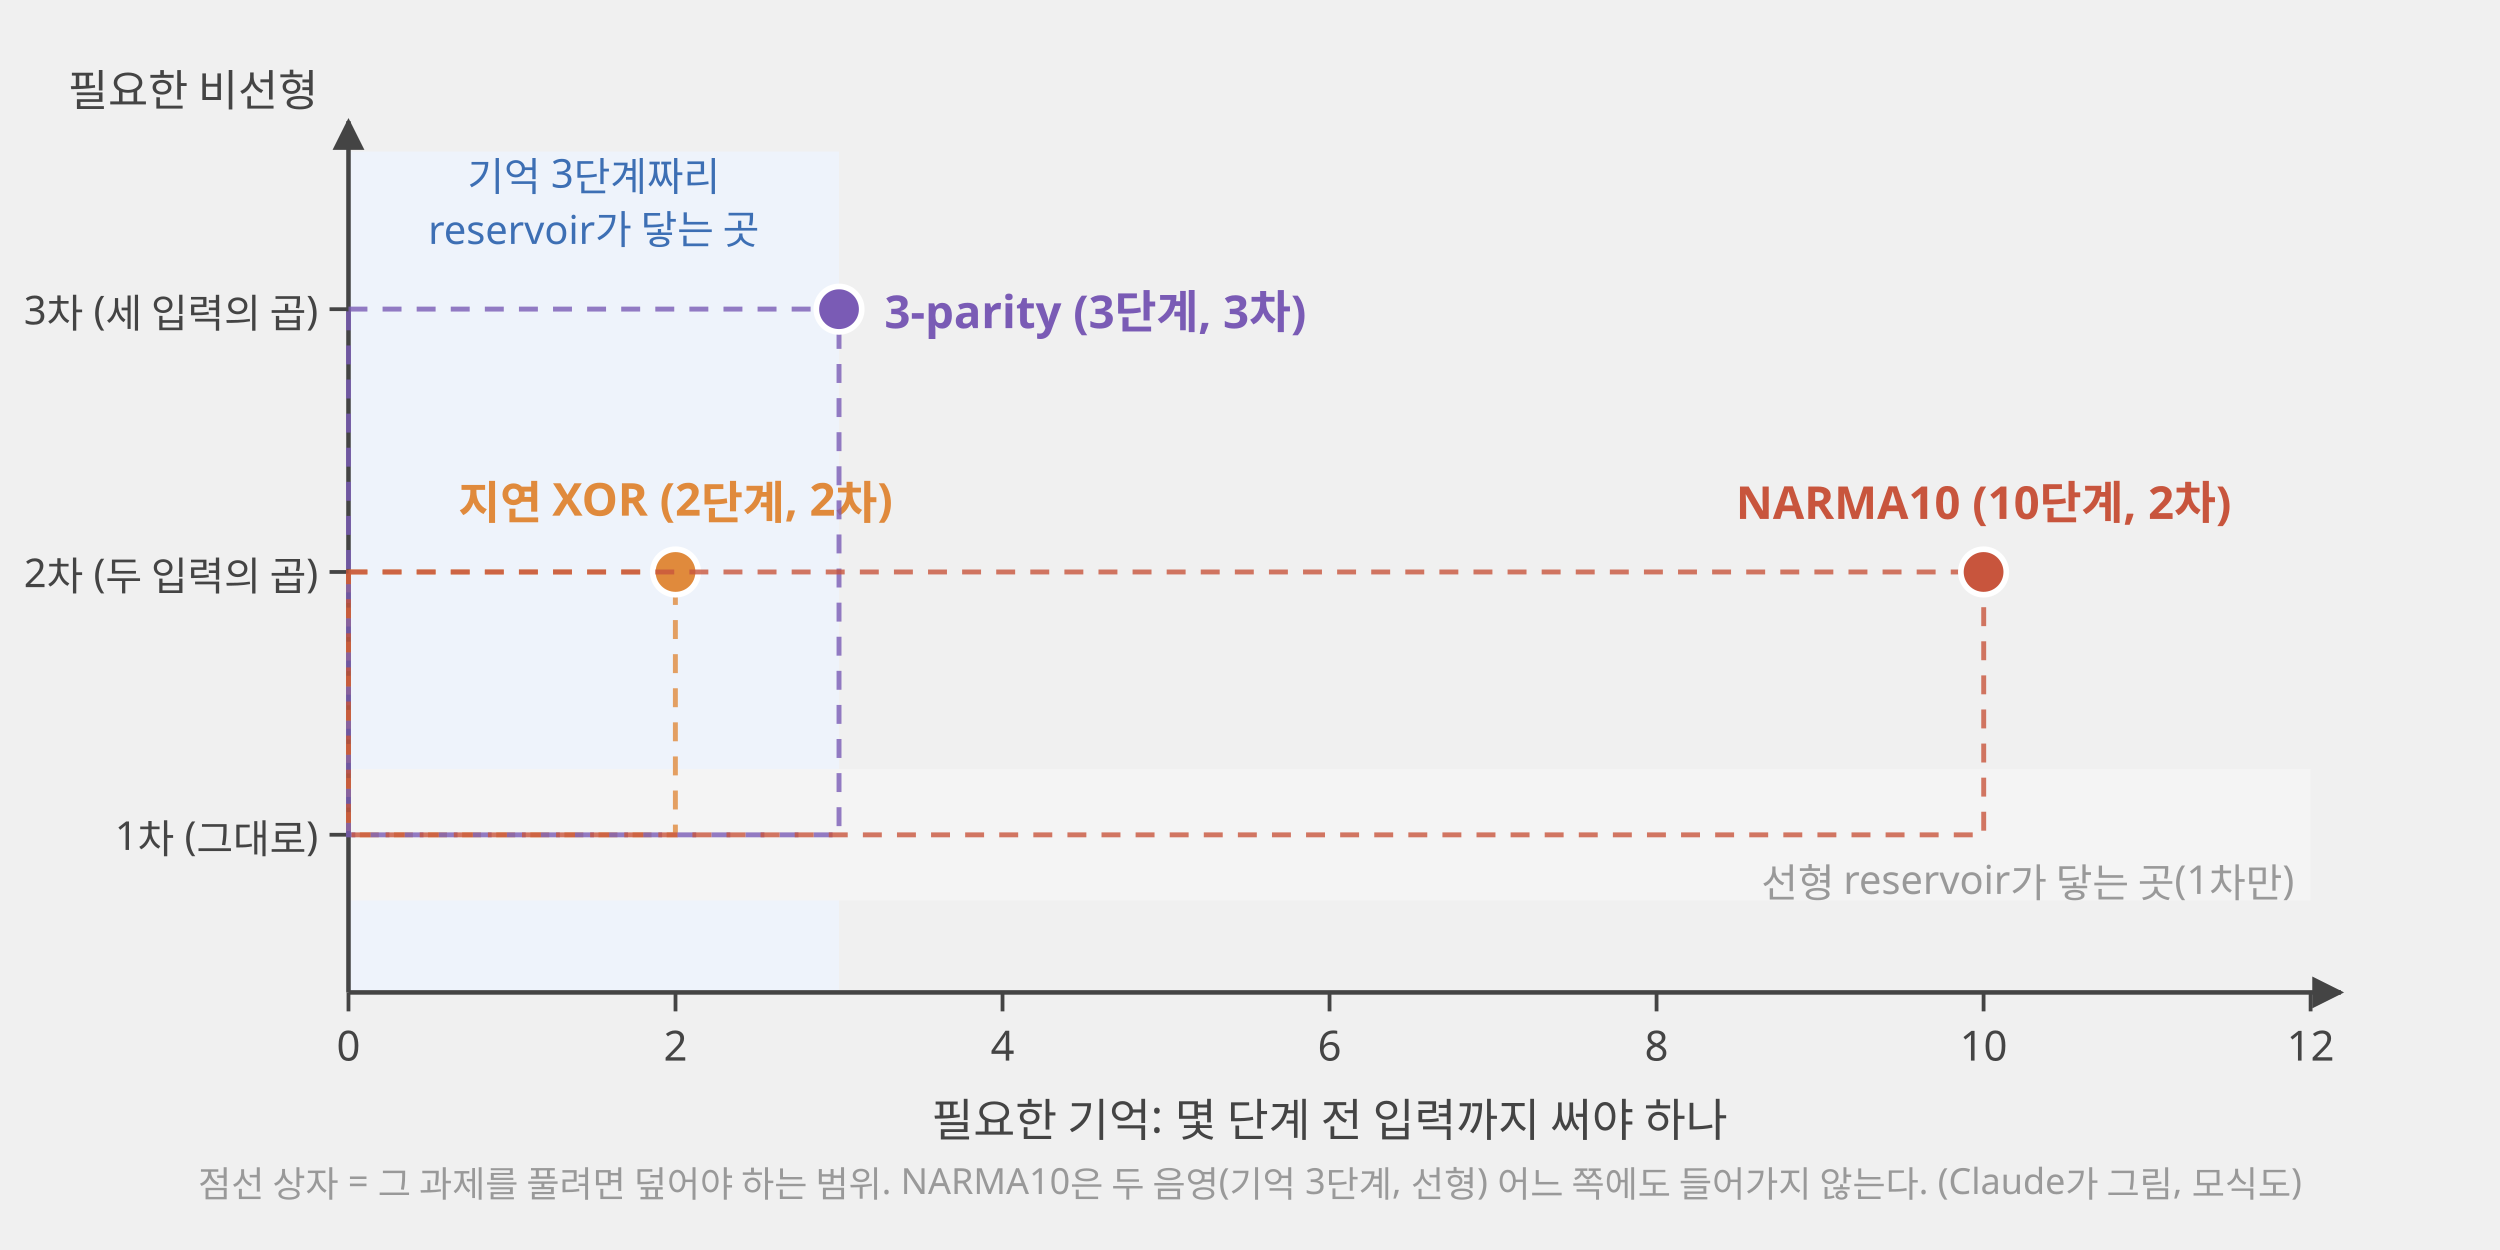
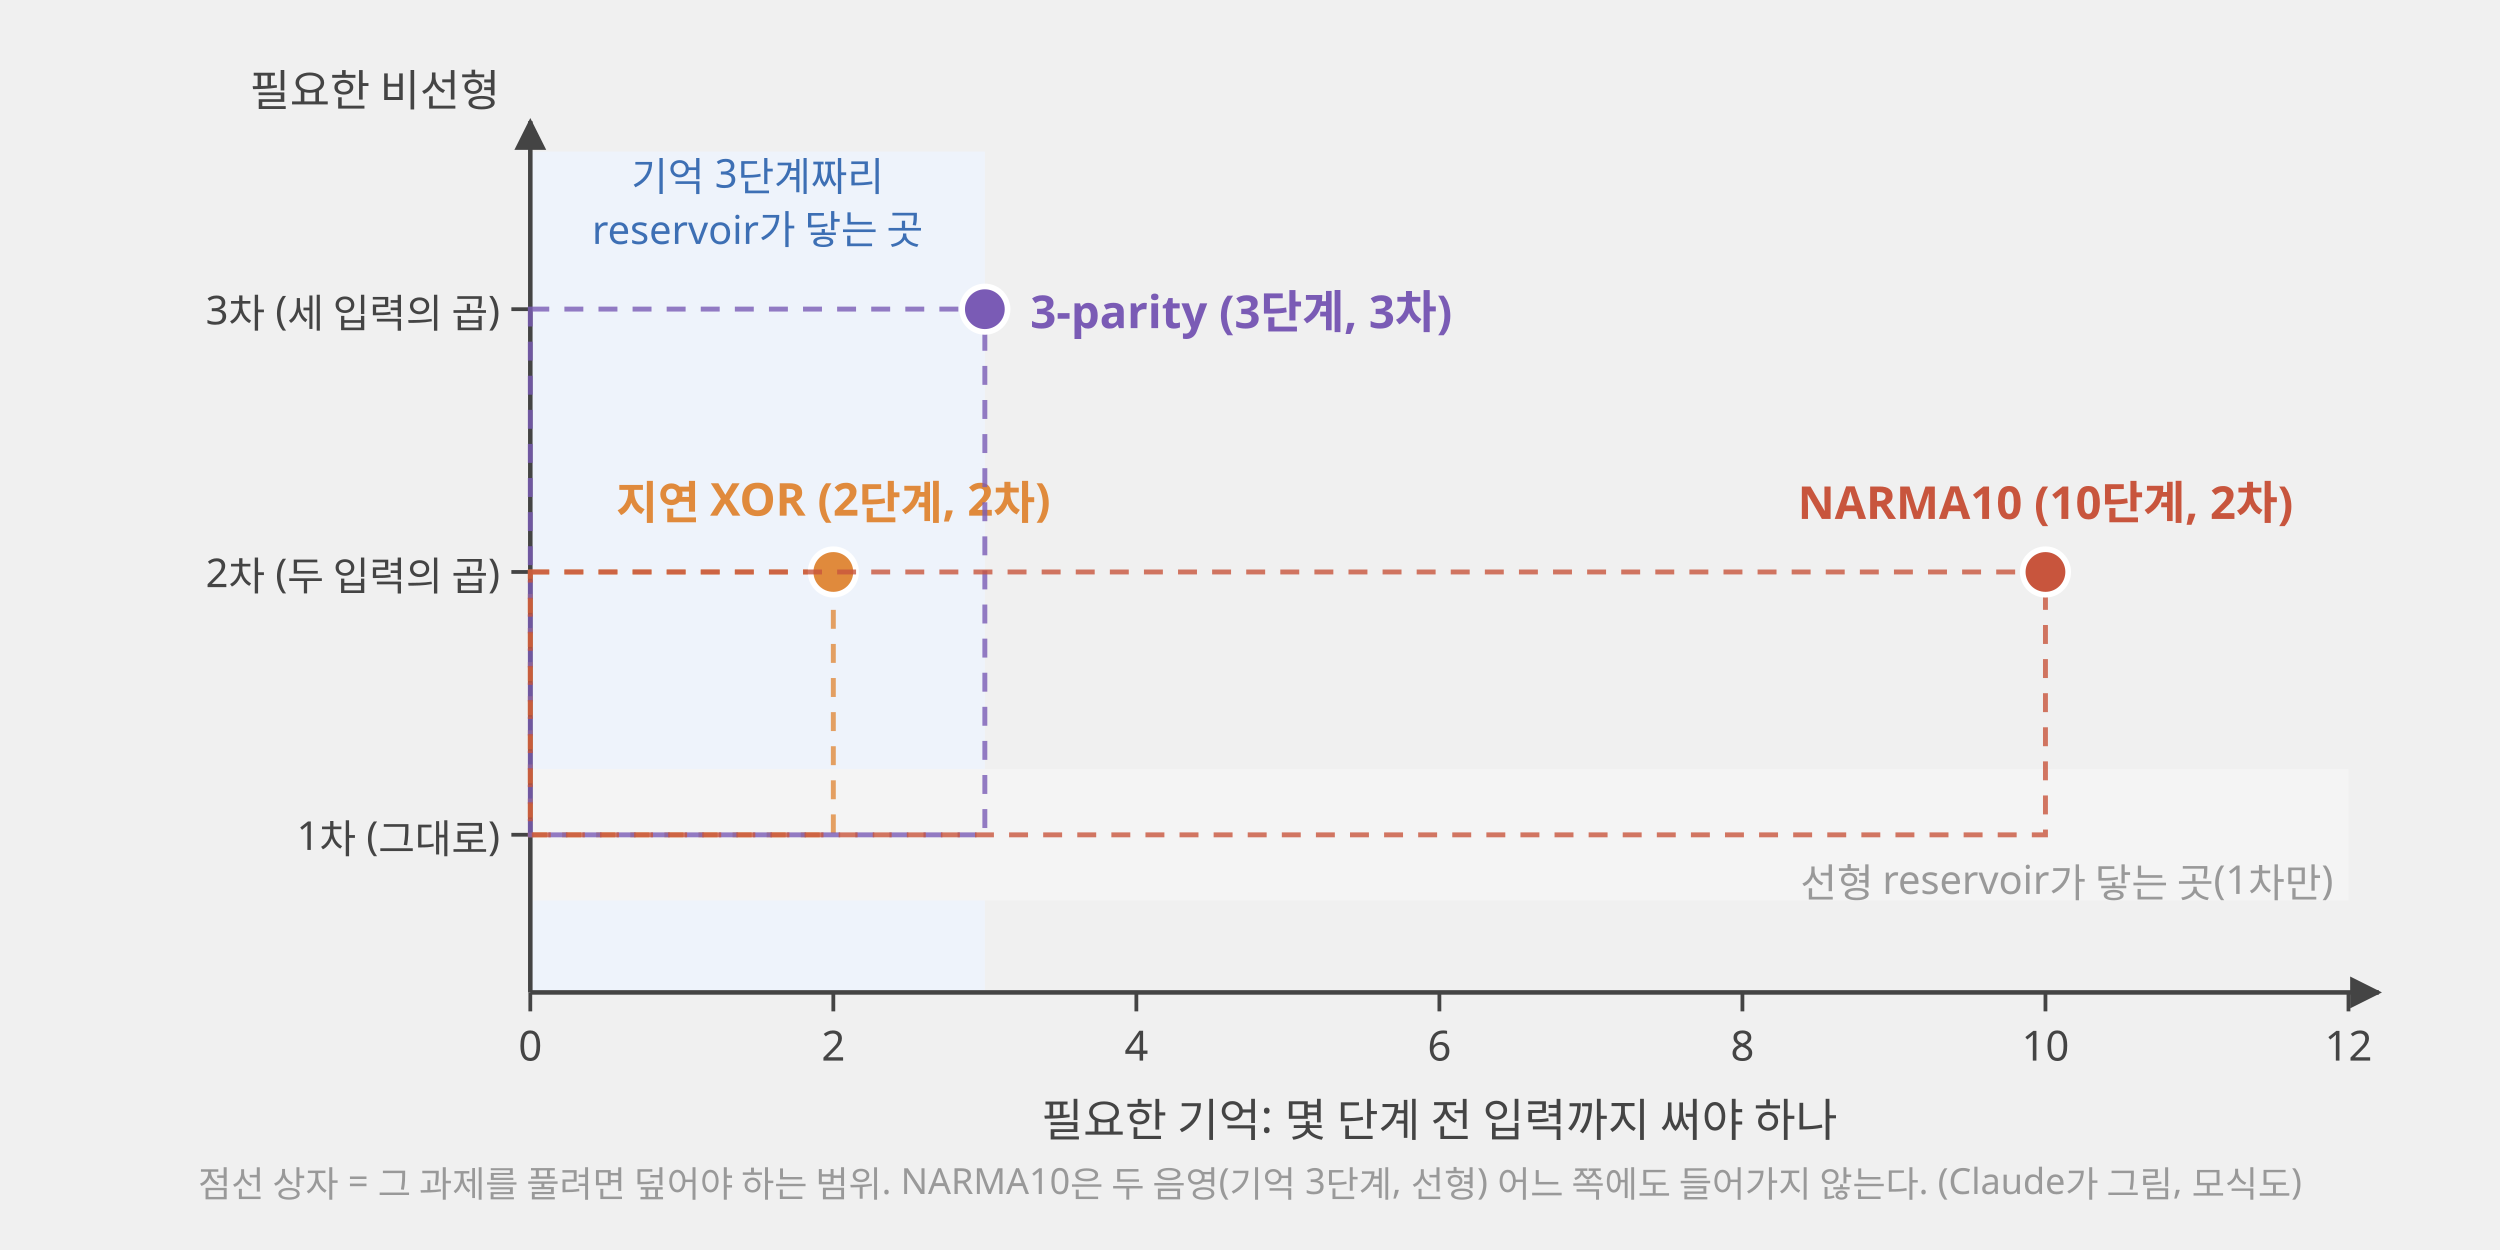
<svg xmlns="http://www.w3.org/2000/svg" viewBox="0 0 660 330" width="100%" font-family="Noto Sans KR, Malgun Gothic, sans-serif" font-size="13" fill="#444">
  <defs>
    <marker id="arr" viewBox="0 0 10 10" refX="9" refY="5" markerWidth="7" markerHeight="7" orient="auto-start-reverse">
      <path d="M0,0 L10,5 L0,10 z" fill="#444" />
    </marker>
  </defs>
-   <rect x="92.0" y="40.0" width="129.5" height="222.0" rx="0" fill="#eef3fb" stroke="none" stroke-width="1.2" />
-   <text x="156.75" y="50.406" font-size="10.5" fill="#3d6fb4" text-anchor="middle" font-weight="normal">기억 3단계짜리</text>
-   <text x="156.75" y="64.406" font-size="10.5" fill="#3d6fb4" text-anchor="middle" font-weight="normal">reservoir가 닿는 곳</text>
-   <rect x="92.0" y="203.031" width="518.0" height="34.688" rx="0" fill="#f4f4f4" stroke="none" stroke-width="1.2" />
-   <text x="605.683" y="236.863" font-size="10.5" fill="#999" text-anchor="end" font-weight="normal">선형 reservoir가 닿는 곳(1차만)</text>
-   <line x1="92" y1="262" x2="618" y2="262" stroke="#444" stroke-width="1.2" marker-end="url(#arr)" />
-   <line x1="92" y1="262" x2="92" y2="32" stroke="#444" stroke-width="1.2" marker-end="url(#arr)" />
-   <line x1="92.0" y1="262" x2="92.0" y2="267" stroke="#444" stroke-width="1" />
-   <text x="92.0" y="280" font-size="11" fill="#444" text-anchor="middle" font-weight="normal">0</text>
-   <line x1="178.333" y1="262" x2="178.333" y2="267" stroke="#444" stroke-width="1" />
-   <text x="178.333" y="280" font-size="11" fill="#444" text-anchor="middle" font-weight="normal">2</text>
-   <line x1="264.667" y1="262" x2="264.667" y2="267" stroke="#444" stroke-width="1" />
-   <text x="264.667" y="280" font-size="11" fill="#444" text-anchor="middle" font-weight="normal">4</text>
-   <line x1="351.0" y1="262" x2="351.0" y2="267" stroke="#444" stroke-width="1" />
-   <text x="351.0" y="280" font-size="11" fill="#444" text-anchor="middle" font-weight="normal">6</text>
-   <line x1="437.333" y1="262" x2="437.333" y2="267" stroke="#444" stroke-width="1" />
-   <text x="437.333" y="280" font-size="11" fill="#444" text-anchor="middle" font-weight="normal">8</text>
-   <line x1="523.667" y1="262" x2="523.667" y2="267" stroke="#444" stroke-width="1" />
-   <text x="523.667" y="280" font-size="11" fill="#444" text-anchor="middle" font-weight="normal">10</text>
-   <line x1="610.0" y1="262" x2="610.0" y2="267" stroke="#444" stroke-width="1" />
-   <text x="610.0" y="280" font-size="11" fill="#444" text-anchor="middle" font-weight="normal">12</text>
-   <text x="351.0" y="300" font-size="12" fill="#444" text-anchor="middle" font-weight="normal">필요한 기억: 몇 단계 전 입력까지 써야 하나</text>
-   <line x1="87" y1="220.375" x2="92" y2="220.375" stroke="#444" stroke-width="1" />
-   <text x="84" y="224.375" font-size="10.5" fill="#444" text-anchor="end" font-weight="normal">1차 (그대로)</text>
-   <line x1="87" y1="151.0" x2="92" y2="151.0" stroke="#444" stroke-width="1" />
-   <text x="84" y="155.0" font-size="10.5" fill="#444" text-anchor="end" font-weight="normal">2차 (두 입력의 곱)</text>
-   <line x1="87" y1="81.625" x2="92" y2="81.625" stroke="#444" stroke-width="1" />
-   <text x="84" y="85.625" font-size="10.5" fill="#444" text-anchor="end" font-weight="normal">3차 (세 입력의 곱)</text>
-   <text x="84" y="28" font-size="11.5" fill="#444" text-anchor="end" font-weight="normal">필요한 비선형</text>
-   <rect x="92.0" y="151.0" width="86.3" height="69.4" fill="none" stroke="#e08a3c" stroke-width="1.3" stroke-opacity="0.8" stroke-dasharray="5 4" />
-   <circle cx="178.333" cy="151.0" r="6" fill="#e08a3c" stroke="#fff" stroke-width="1.5" />
-   <text x="178.333" y="137.0" font-size="12" fill="#e08a3c" text-anchor="middle" font-weight="bold">지연 XOR (2단계, 2차)</text>
-   <rect x="92.0" y="81.6" width="129.5" height="138.8" fill="none" stroke="#7a5bb5" stroke-width="1.3" stroke-opacity="0.8" stroke-dasharray="5 4" />
-   <circle cx="221.5" cy="81.625" r="6" fill="#7a5bb5" stroke="#fff" stroke-width="1.5" />
-   <text x="233.5" y="86.625" font-size="12" fill="#7a5bb5" text-anchor="start" font-weight="bold">3-parity (3단계, 3차)</text>
-   <rect x="92.0" y="151.0" width="431.7" height="69.4" fill="none" stroke="#c8553d" stroke-width="1.3" stroke-opacity="0.8" stroke-dasharray="5 4" />
-   <circle cx="523.667" cy="151.0" r="6" fill="#c8553d" stroke="#fff" stroke-width="1.5" />
-   <text x="523.667" y="137.0" font-size="12" fill="#c8553d" text-anchor="middle" font-weight="bold">NARMA10 (10단계, 2차)</text>
+   <rect x="140.0" y="40.0" width="120.0" height="222.0" rx="0" fill="#eef3fb" stroke="none" stroke-width="1.2" />
+   <text x="200.0" y="50.406" font-size="10.5" fill="#3d6fb4" text-anchor="middle" font-weight="normal">기억 3단계짜리</text>
+   <text x="200.0" y="64.406" font-size="10.5" fill="#3d6fb4" text-anchor="middle" font-weight="normal">reservoir가 닿는 곳</text>
+   <rect x="140.0" y="203.031" width="480.0" height="34.688" rx="0" fill="#f4f4f4" stroke="none" stroke-width="1.2" />
+   <text x="616.0" y="236.863" font-size="10.5" fill="#999" text-anchor="end" font-weight="normal">선형 reservoir가 닿는 곳(1차만)</text>
+   <line x1="140" y1="262" x2="628" y2="262" stroke="#444" stroke-width="1.2" marker-end="url(#arr)" />
+   <line x1="140" y1="262" x2="140" y2="32" stroke="#444" stroke-width="1.2" marker-end="url(#arr)" />
+   <line x1="140.0" y1="262" x2="140.0" y2="267" stroke="#444" stroke-width="1" />
+   <text x="140.0" y="280" font-size="11" fill="#444" text-anchor="middle" font-weight="normal">0</text>
+   <line x1="220.0" y1="262" x2="220.0" y2="267" stroke="#444" stroke-width="1" />
+   <text x="220.0" y="280" font-size="11" fill="#444" text-anchor="middle" font-weight="normal">2</text>
+   <line x1="300.0" y1="262" x2="300.0" y2="267" stroke="#444" stroke-width="1" />
+   <text x="300.0" y="280" font-size="11" fill="#444" text-anchor="middle" font-weight="normal">4</text>
+   <line x1="380.0" y1="262" x2="380.0" y2="267" stroke="#444" stroke-width="1" />
+   <text x="380.0" y="280" font-size="11" fill="#444" text-anchor="middle" font-weight="normal">6</text>
+   <line x1="460.0" y1="262" x2="460.0" y2="267" stroke="#444" stroke-width="1" />
+   <text x="460.0" y="280" font-size="11" fill="#444" text-anchor="middle" font-weight="normal">8</text>
+   <line x1="540.0" y1="262" x2="540.0" y2="267" stroke="#444" stroke-width="1" />
+   <text x="540.0" y="280" font-size="11" fill="#444" text-anchor="middle" font-weight="normal">10</text>
+   <line x1="620.0" y1="262" x2="620.0" y2="267" stroke="#444" stroke-width="1" />
+   <text x="620.0" y="280" font-size="11" fill="#444" text-anchor="middle" font-weight="normal">12</text>
+   <text x="380.0" y="300" font-size="12" fill="#444" text-anchor="middle" font-weight="normal">필요한 기억: 몇 단계 전 입력까지 써야 하나</text>
+   <line x1="135" y1="220.375" x2="140" y2="220.375" stroke="#444" stroke-width="1" />
+   <text x="132" y="224.375" font-size="10.5" fill="#444" text-anchor="end" font-weight="normal">1차 (그대로)</text>
+   <line x1="135" y1="151.0" x2="140" y2="151.0" stroke="#444" stroke-width="1" />
+   <text x="132" y="155.0" font-size="10.5" fill="#444" text-anchor="end" font-weight="normal">2차 (두 입력의 곱)</text>
+   <line x1="135" y1="81.625" x2="140" y2="81.625" stroke="#444" stroke-width="1" />
+   <text x="132" y="85.625" font-size="10.5" fill="#444" text-anchor="end" font-weight="normal">3차 (세 입력의 곱)</text>
+   <text x="132" y="28" font-size="11.5" fill="#444" text-anchor="end" font-weight="normal">필요한 비선형</text>
+   <rect x="140.0" y="151.0" width="80.0" height="69.4" fill="none" stroke="#e08a3c" stroke-width="1.3" stroke-opacity="0.8" stroke-dasharray="5 4" />
+   <circle cx="220.0" cy="151.0" r="6" fill="#e08a3c" stroke="#fff" stroke-width="1.5" />
+   <text x="220.0" y="137.0" font-size="12" fill="#e08a3c" text-anchor="middle" font-weight="bold">지연 XOR (2단계, 2차)</text>
+   <rect x="140.0" y="81.6" width="120.0" height="138.8" fill="none" stroke="#7a5bb5" stroke-width="1.3" stroke-opacity="0.8" stroke-dasharray="5 4" />
+   <circle cx="260.0" cy="81.625" r="6" fill="#7a5bb5" stroke="#fff" stroke-width="1.5" />
+   <text x="272.0" y="86.625" font-size="12" fill="#7a5bb5" text-anchor="start" font-weight="bold">3-parity (3단계, 3차)</text>
+   <rect x="140.0" y="151.0" width="400.0" height="69.4" fill="none" stroke="#c8553d" stroke-width="1.3" stroke-opacity="0.8" stroke-dasharray="5 4" />
+   <circle cx="540.0" cy="151.0" r="6" fill="#c8553d" stroke="#fff" stroke-width="1.5" />
+   <text x="540.0" y="137.0" font-size="12" fill="#c8553d" text-anchor="middle" font-weight="bold">NARMA10 (10단계, 2차)</text>
  <text x="330.0" y="316" font-size="9.5" fill="#999" text-anchor="middle" font-weight="normal">점선 상자 = 그 과제를 풀려면 덮어야 하는 범위. NARMA10은 두 음영(기억 3단계, 선형) 어느 쪽에도 들어가지 않는다. (Claude가 그림, 모식도)</text>
</svg>
